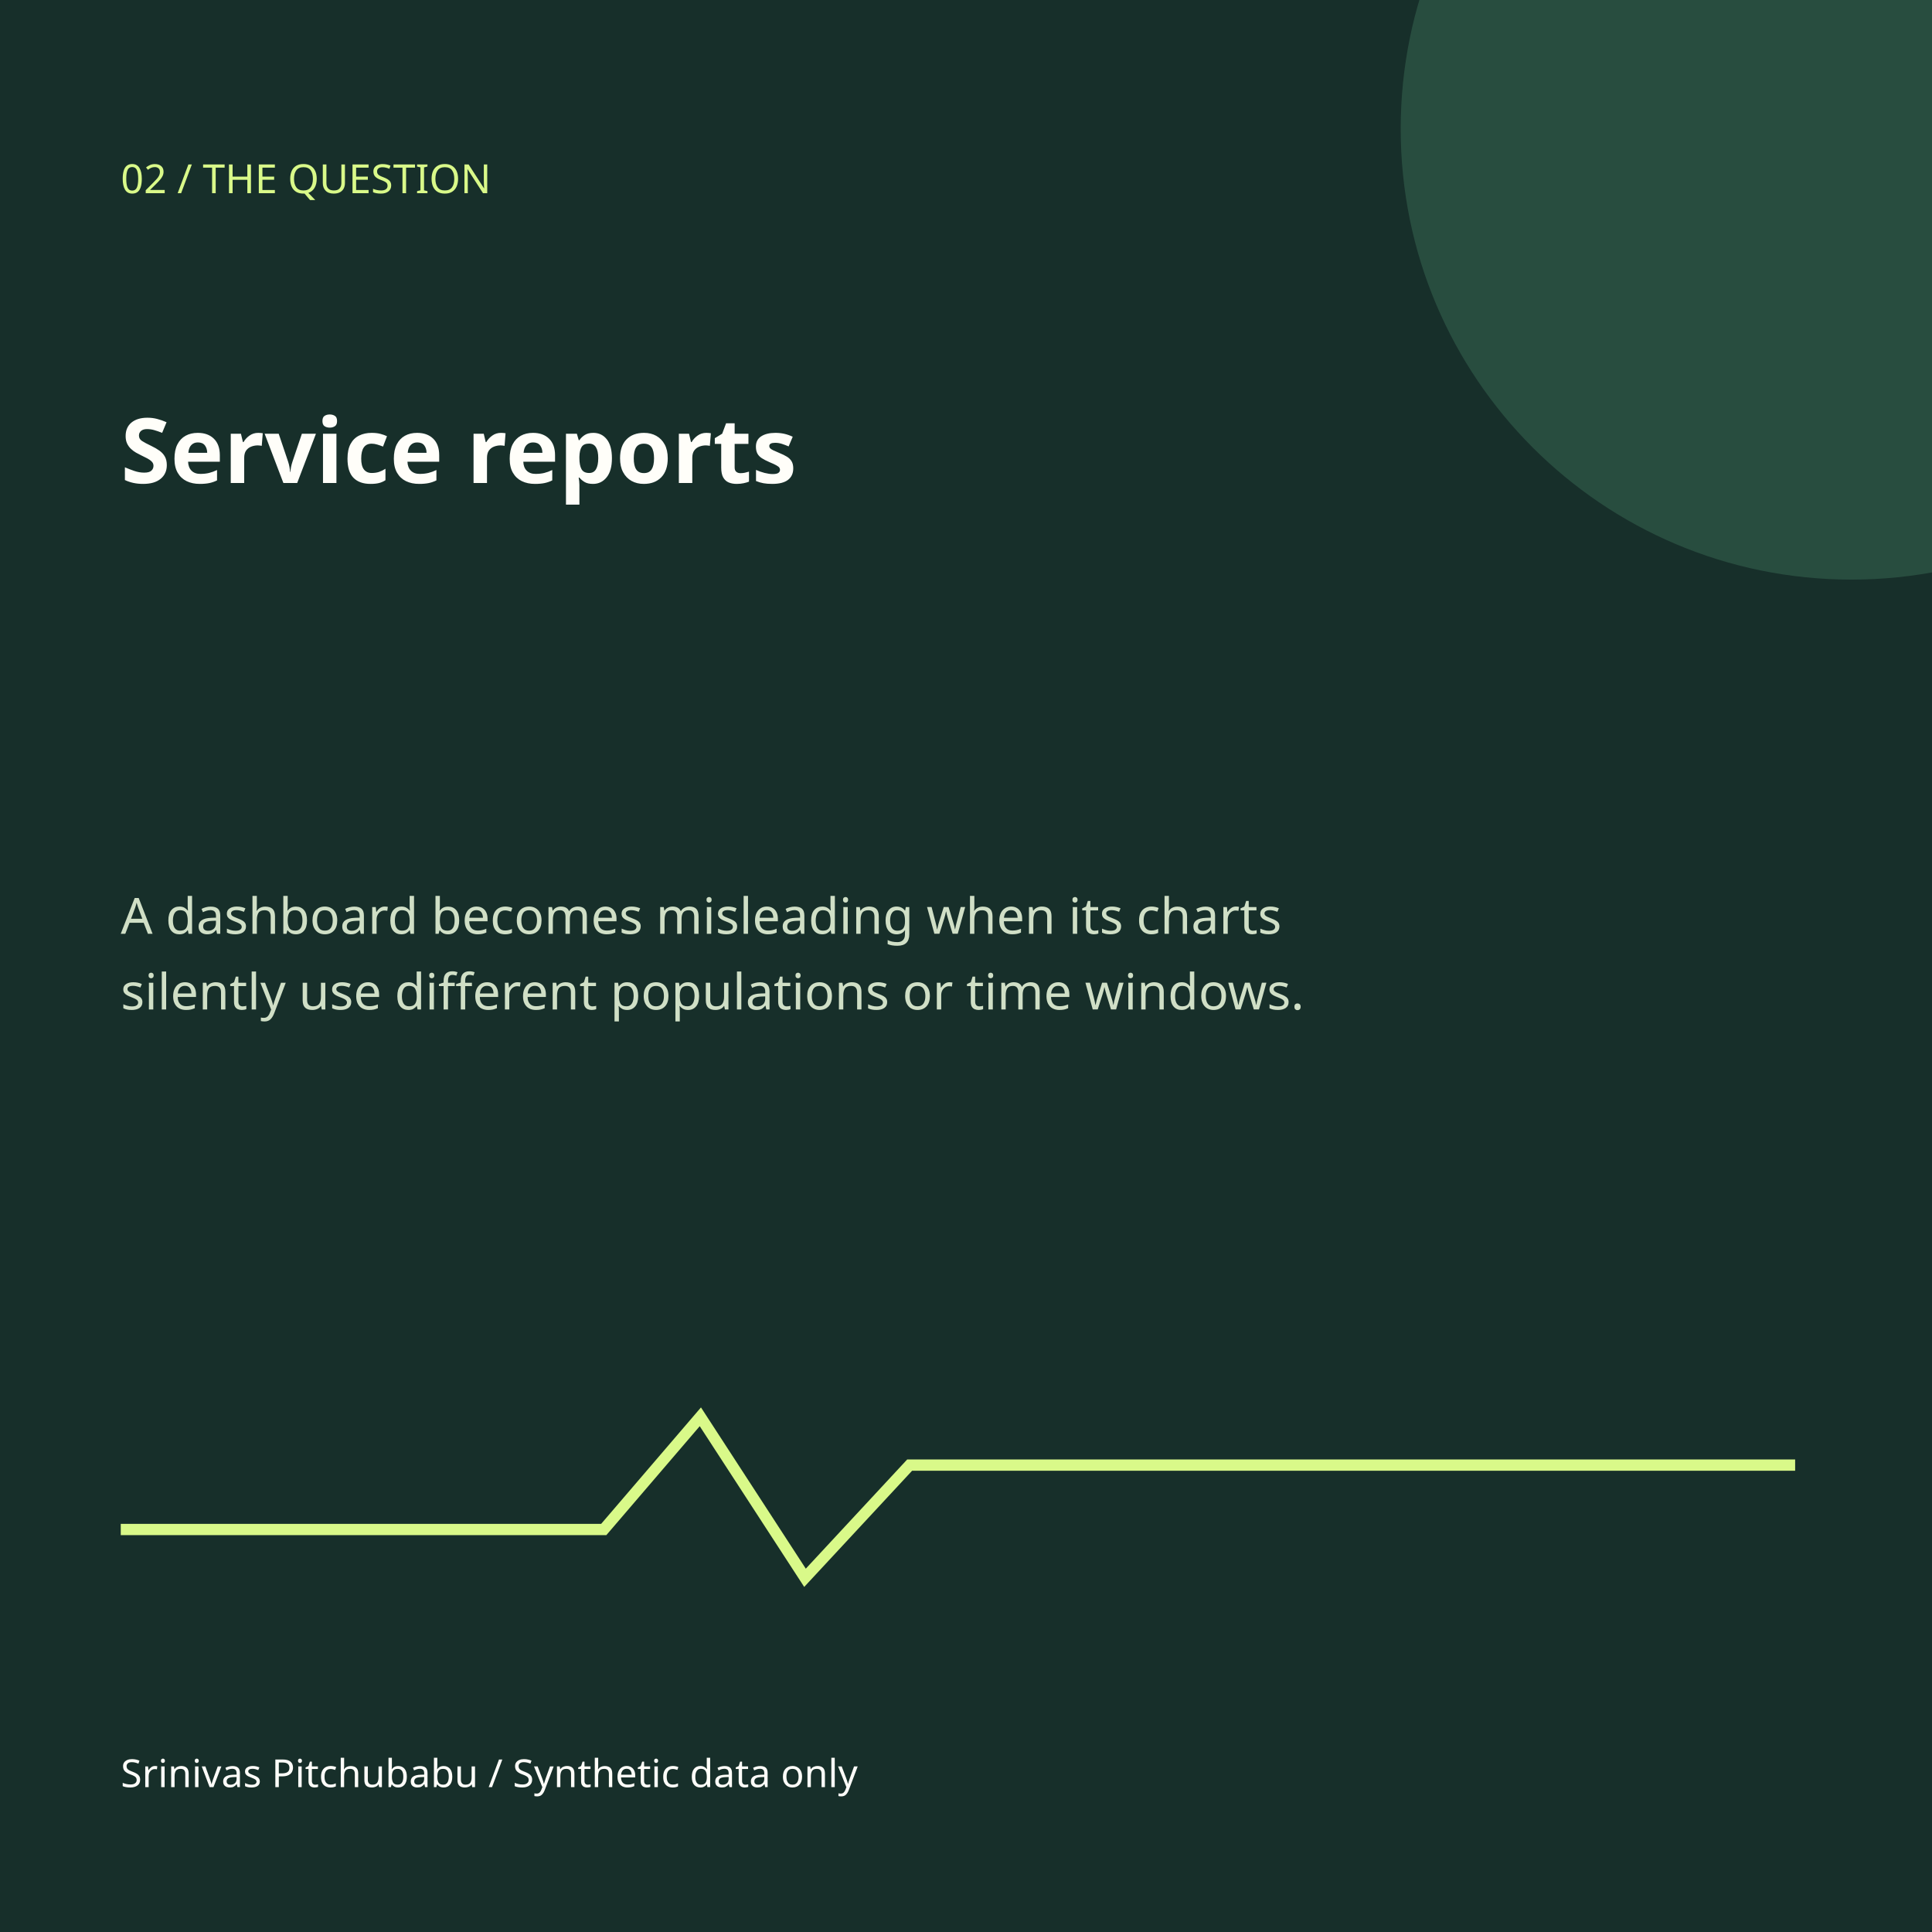
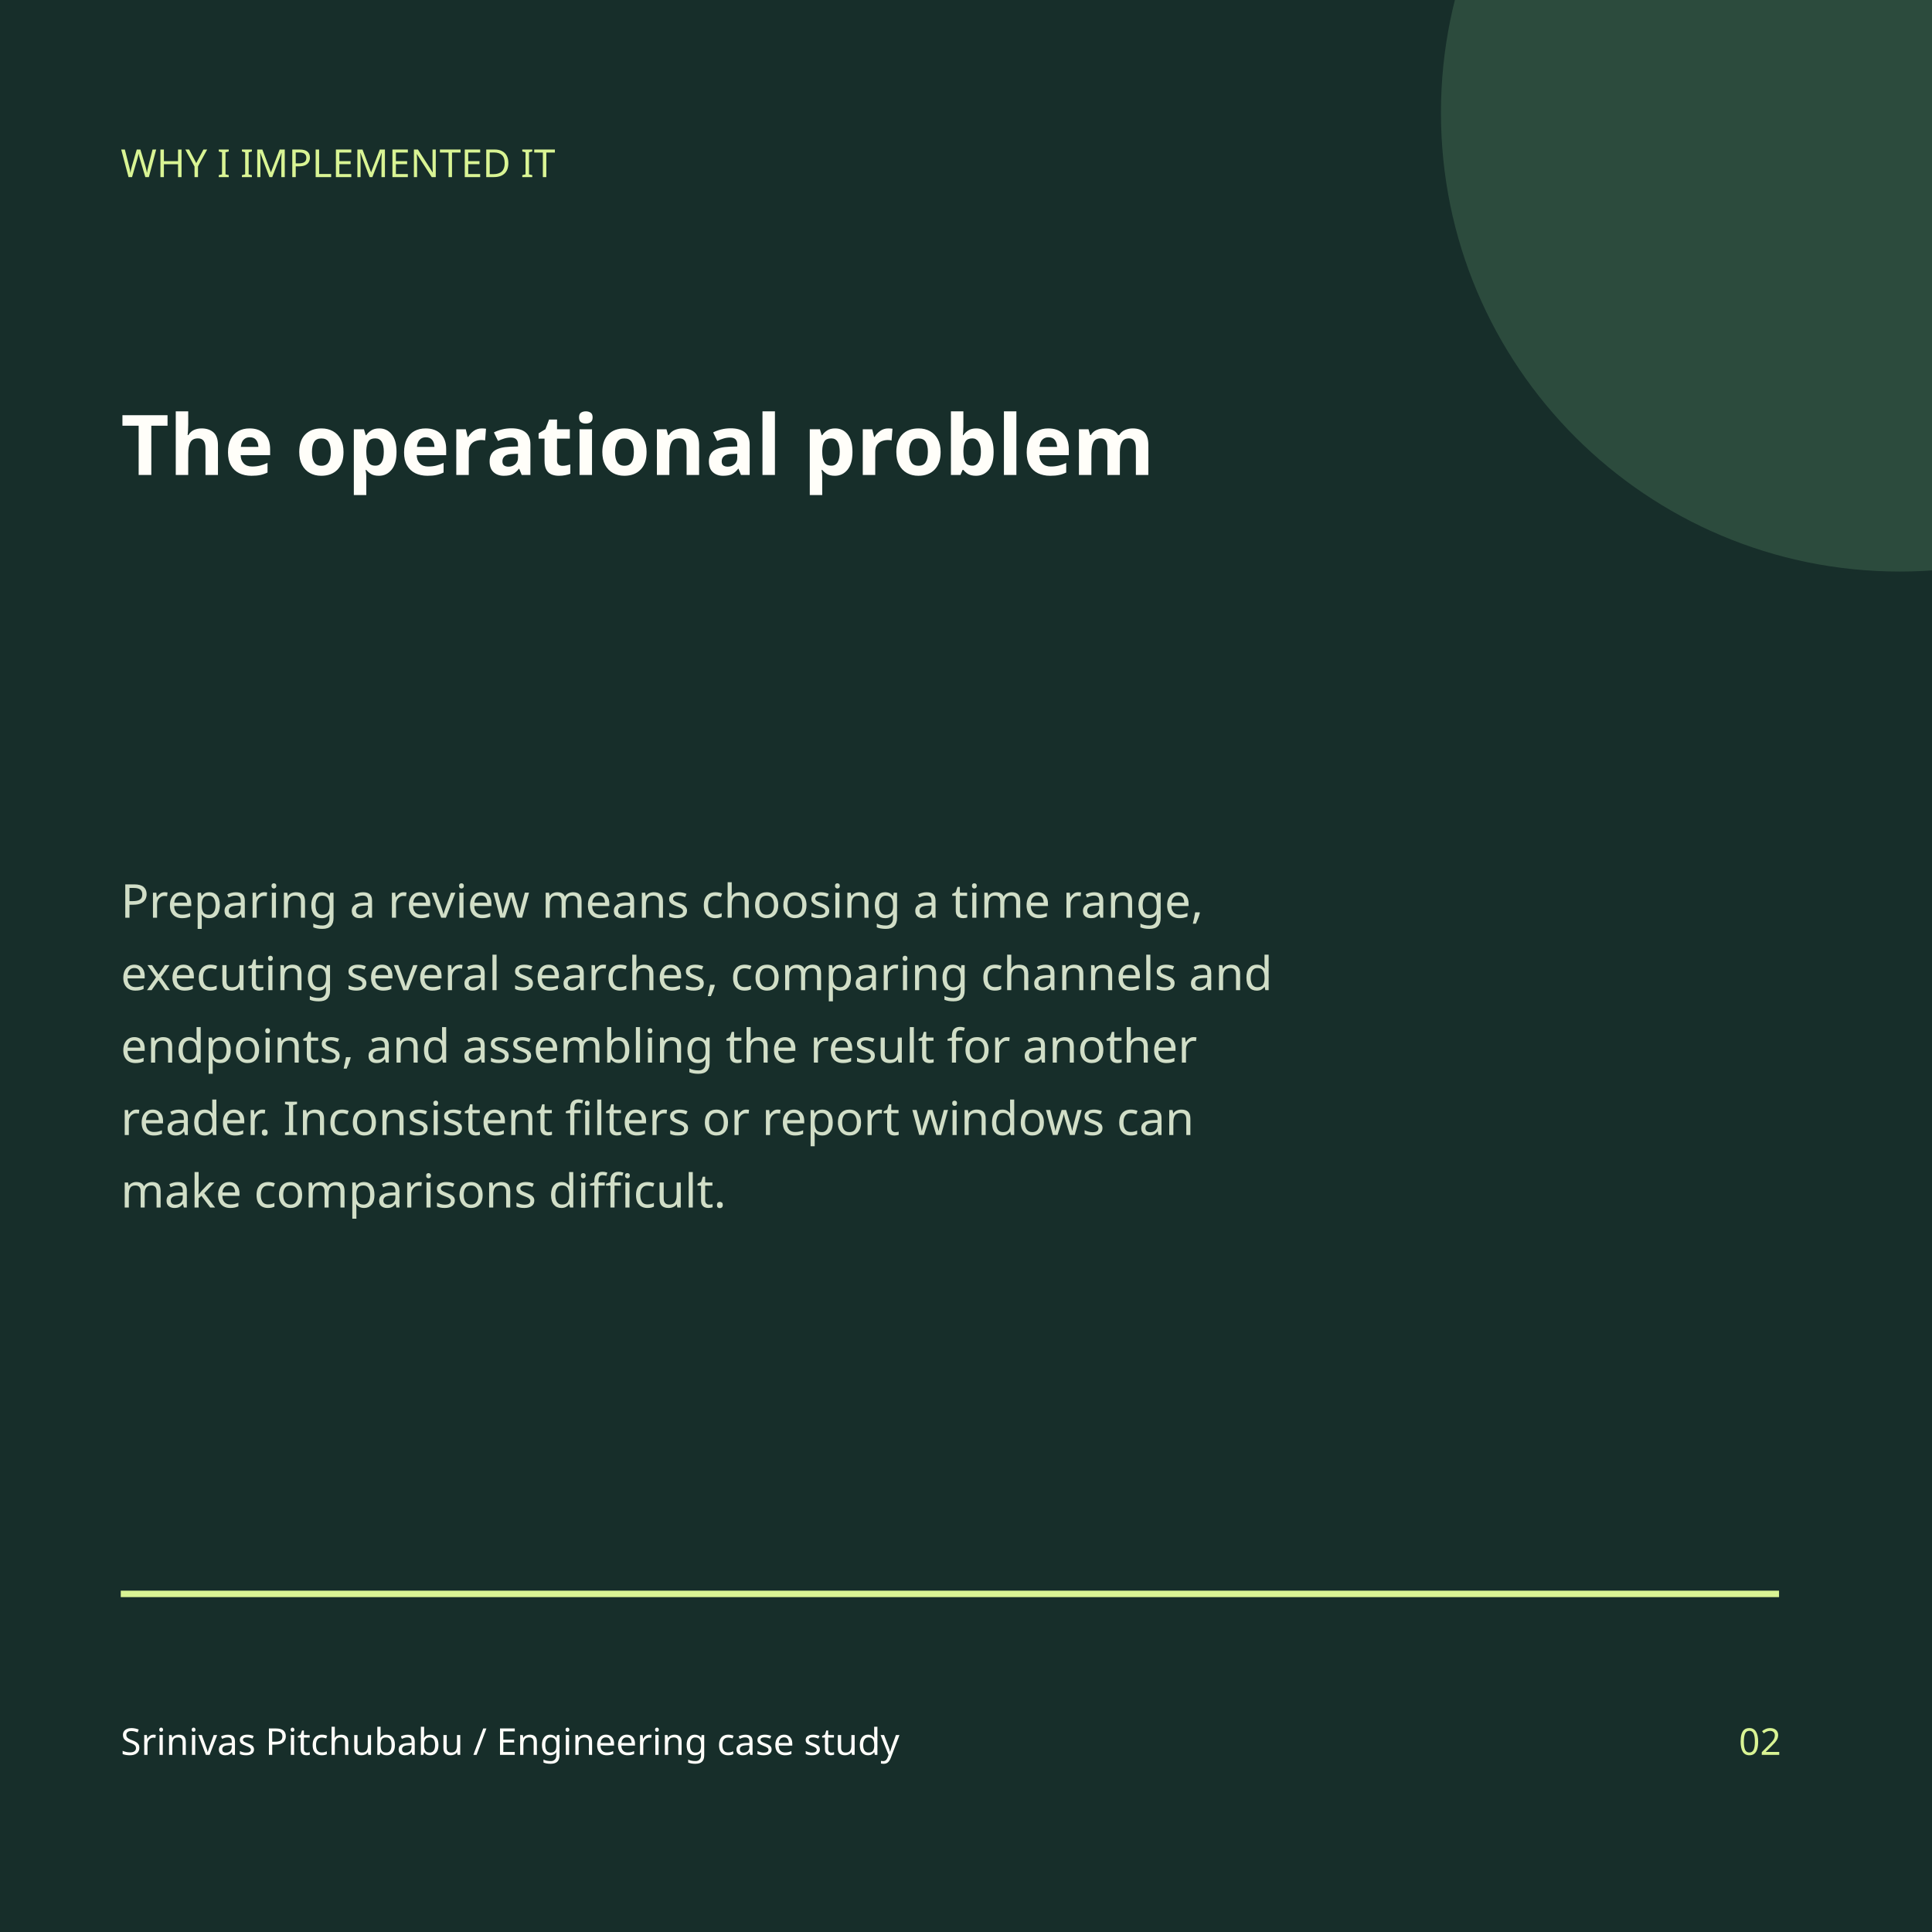
<svg xmlns="http://www.w3.org/2000/svg" width="1200" height="1200" viewBox="0 0 1200 1200">
-   <rect width="1200" height="1200" fill="#172f2a" />
-   <circle cx="1150" cy="80" r="280" fill="#284d3f" />
+   <rect width="1200" height="1200" fill="#172e2a" />
+   <circle cx="1180" cy="70" r="285" fill="#2c4b3d" />
  <g font-family="sans-serif">
-     <text x="75" y="120" fill="#d9f989" font-size="25">02 / THE QUESTION</text>
-     <text x="75" y="300" font-size="56" font-weight="bold" fill="#fffef9">Service reports</text>
-     <text x="75" y="580" font-size="31" fill="#d0dfc6">A dashboard becomes misleading when its charts</text>
-     <text x="75" y="627" font-size="31" fill="#d0dfc6">silently use different populations or time windows.</text>
-     <path d="M75 950h300l60-70 65 100 65-70h550" stroke="#d9f989" stroke-width="7" fill="none" />
-     <text x="75" y="1110" font-size="24" fill="#fffef9">Srinivas Pitchubabu / Synthetic data only</text>
+     <text x="75" y="110" fill="#d9f494" font-size="24">WHY I IMPLEMENTED IT</text>
+     <text x="75" y="295" fill="#fffef9" font-size="52" font-weight="bold">The operational problem</text>
+     <text x="75" y="570" fill="#d1dec7" font-size="29">Preparing a review means choosing a time range,</text>
+     <text x="75" y="615" fill="#d1dec7" font-size="29">executing several searches, comparing channels and</text>
+     <text x="75" y="660" fill="#d1dec7" font-size="29">endpoints, and assembling the result for another</text>
+     <text x="75" y="705" fill="#d1dec7" font-size="29">reader. Inconsistent filters or report windows can</text>
+     <text x="75" y="750" fill="#d1dec7" font-size="29">make comparisons difficult.</text>
+     <path d="M75 990h1030" stroke="#d9f494" stroke-width="4" />
+     <text x="75" y="1090" fill="#fffef9" font-size="23">Srinivas Pitchubabu / Engineering case study</text>
+     <text x="1080" y="1090" fill="#d9f494" font-size="23">02</text>
  </g>
</svg>
